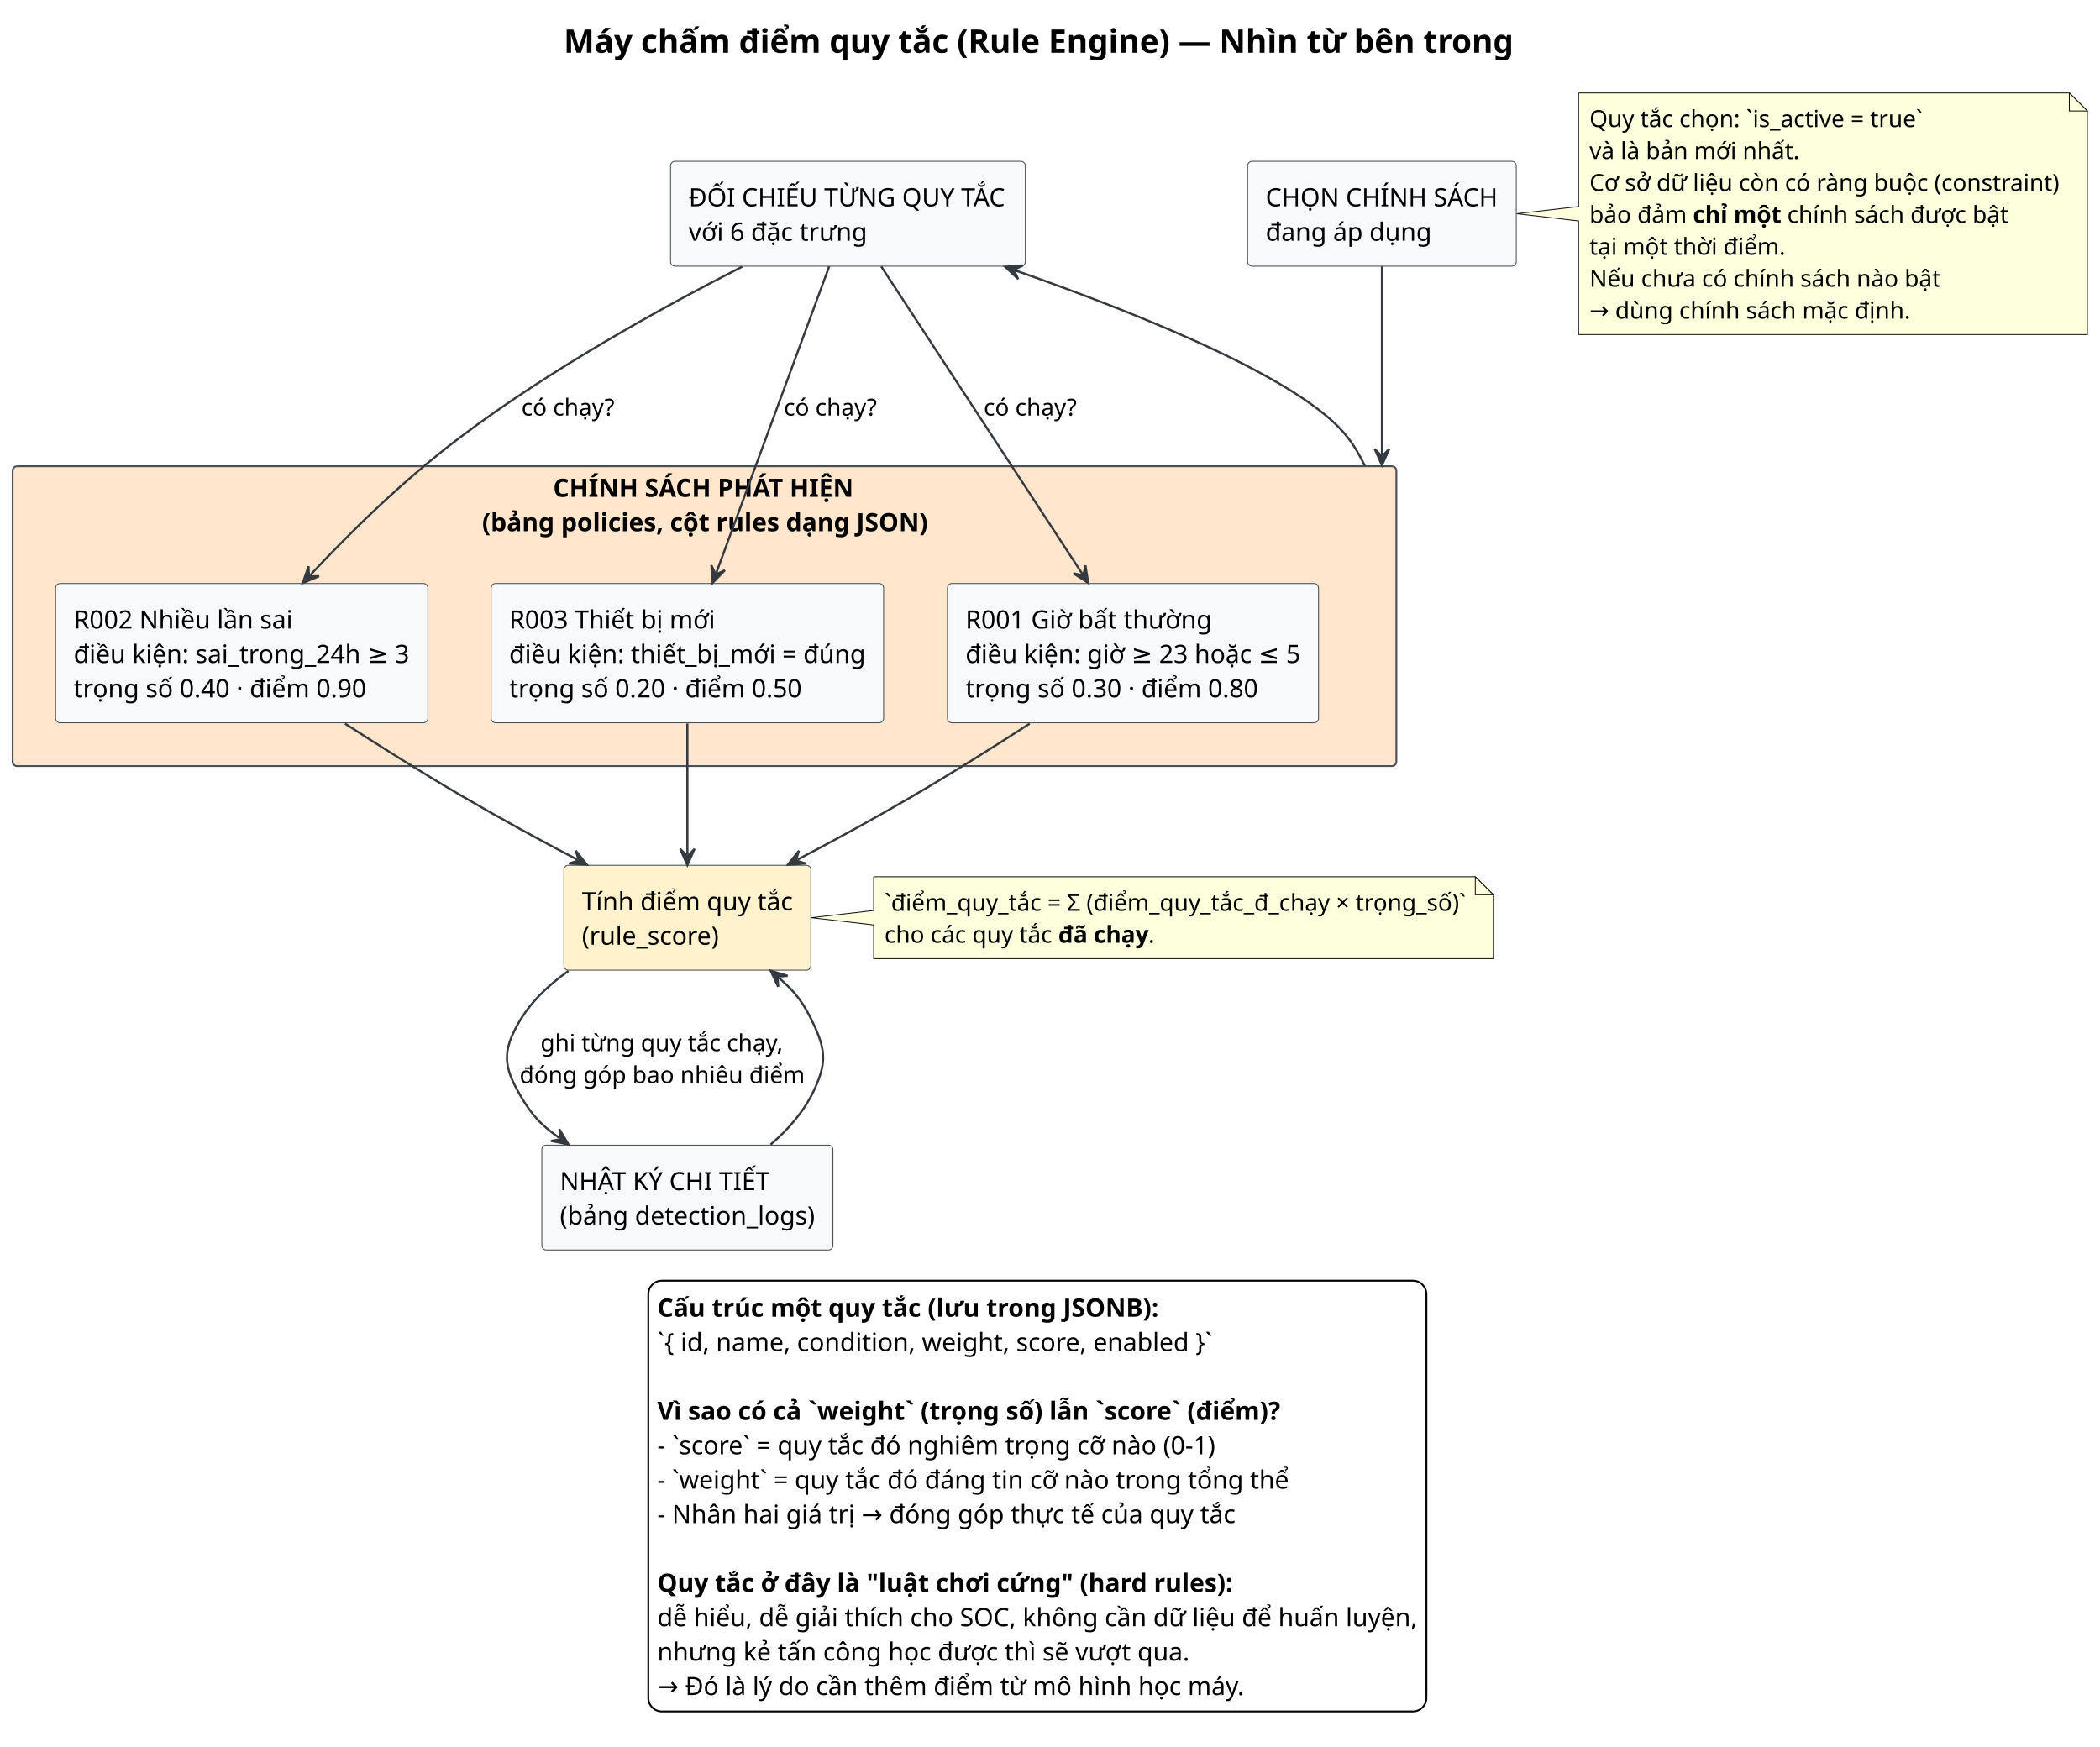
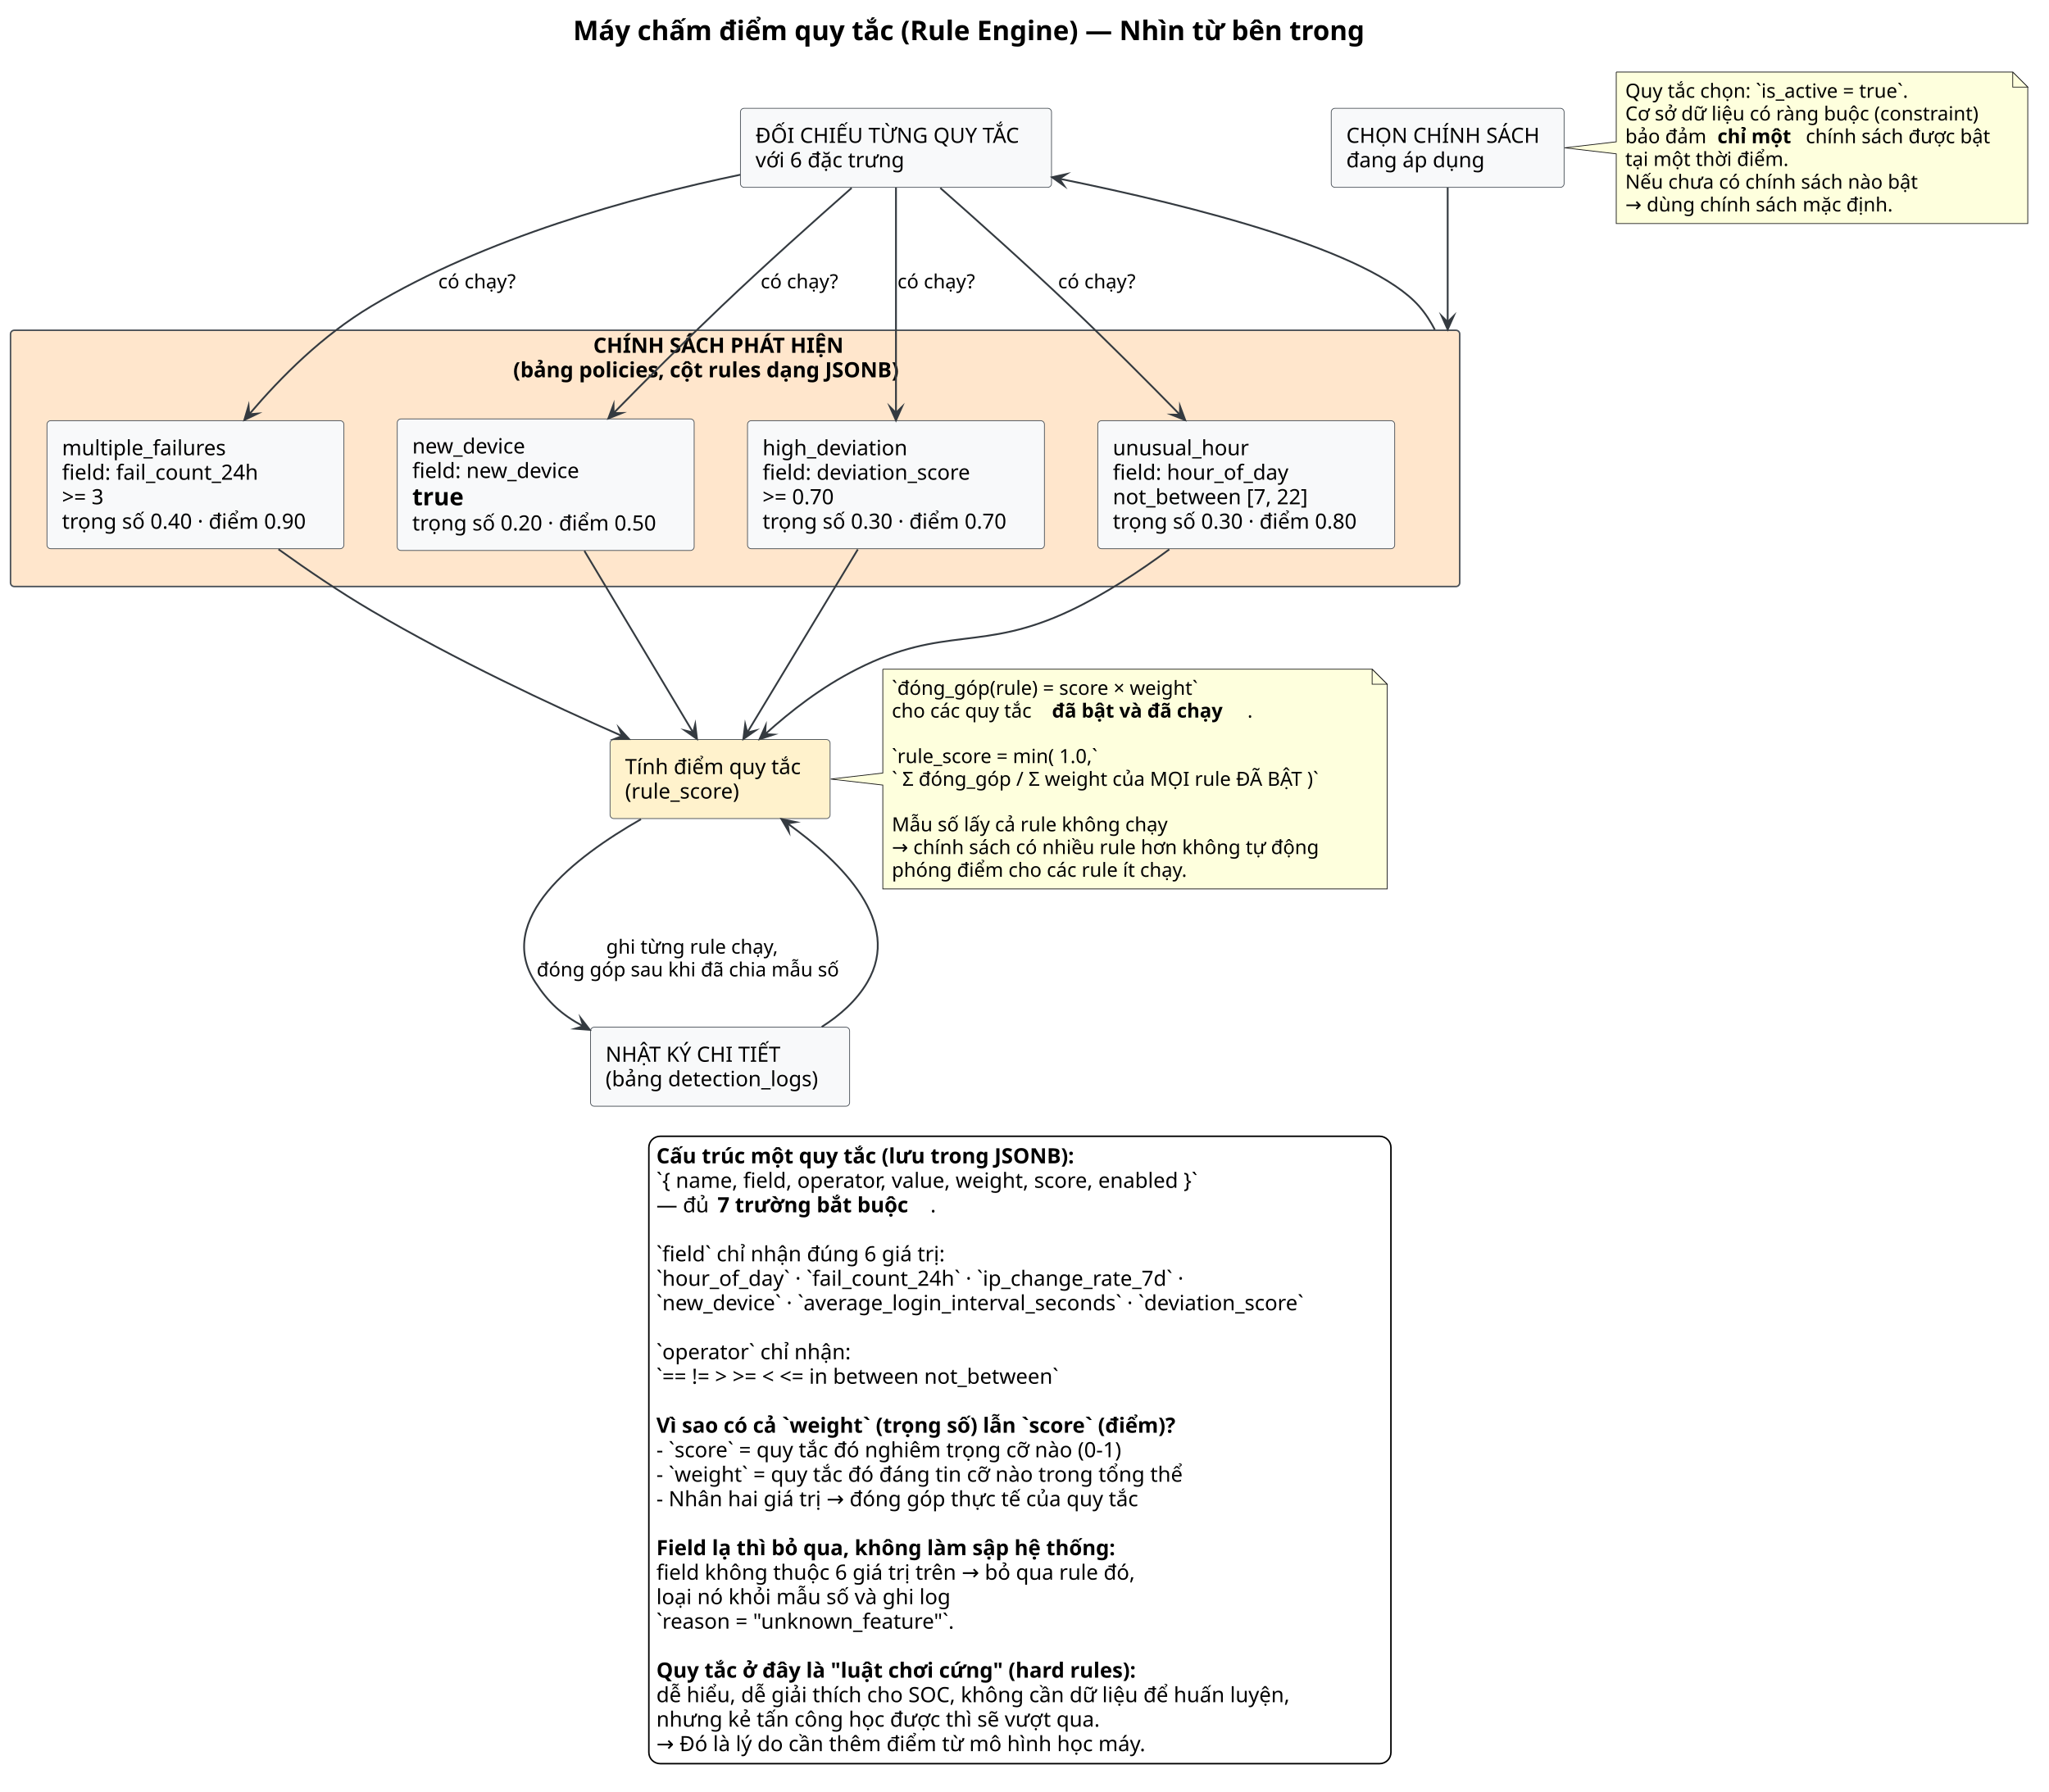
- <svg xmlns="http://www.w3.org/2000/svg" contentStyleType="text/css" height="968px" preserveAspectRatio="none" style="width:1164px;height:968px;background:#FFFFFF;" version="1.1" viewBox="0 0 1164 968" width="1164px" zoomAndPan="magnify">
+ <svg xmlns="http://www.w3.org/2000/svg" contentStyleType="text/css" data-diagram-type="DESCRIPTION" height="1192px" preserveAspectRatio="none" style="width:1363px;height:1192px;background:#FFFFFF;" version="1.1" viewBox="0 0 1363 1192" width="1363px" zoomAndPan="magnify">
  <defs />
  <g>
-     <text fill="#000000" font-family="Sans" font-size="18" font-weight="bold" lengthAdjust="spacing" textLength="525.021" x="312.49" y="29.242">Máy chấm điểm quy tắc (Rule Engine) — Nhìn từ bên trong</text>
-     <g id="cluster_POL">
-       <rect fill="#FFE6CC" height="166.21" rx="2.5" ry="2.5" style="stroke:#495057;stroke-width:1.0;" width="767" x="7" y="258.456" />
-       <text fill="#000000" font-family="Sans" font-size="14" font-weight="bold" lengthAdjust="spacing" textLength="167.803" x="306.598" y="275.422">CHÍNH SÁCH PHÁT HIỆN</text>
-       <text fill="#000000" font-family="Sans" font-size="14" font-weight="bold" lengthAdjust="spacing" textLength="246.567" x="267.216" y="294.49">(bảng policies, cột rules dạng JSON)</text>
+     <g class="title" data-source-line="12">
+       <text fill="#000000" font-family="Sans" font-size="18" font-weight="700" lengthAdjust="spacing" textLength="594.413" x="381.231" y="26.708">Máy chấm điểm quy tắc (Rule Engine) — Nhìn từ bên trong</text>
    </g>
-     <g id="elem_R1">
-       <rect fill="#F8F9FA" height="77.204" rx="2.5" ry="2.5" style="stroke:#495057;stroke-width:0.5;" width="205.692" x="525.15" y="323.456" />
-       <text fill="#000000" font-family="Sans" font-size="14" lengthAdjust="spacing" textLength="136.625" x="535.15" y="348.422">R001 Giờ bất thường</text>
-       <text fill="#000000" font-family="Sans" font-size="14" lengthAdjust="spacing" textLength="185.692" x="535.15" y="367.49">điều kiện: giờ ≥ 23 hoặc ≤ 5</text>
-       <text fill="#000000" font-family="Sans" font-size="14" lengthAdjust="spacing" textLength="162.483" x="535.15" y="386.558">trọng số 0.30 · điểm 0.80</text>
+     <g class="cluster" data-qualified-name="POL" data-source-line="16" id="ent0001">
+       <rect fill="#FFE6CC" height="170.51" rx="2.5" ry="2.5" style="stroke:#495057;stroke-width:1;" width="964" x="7" y="219.753" />
+       <text fill="#000000" font-family="Sans" font-size="14" font-weight="700" lengthAdjust="spacing" textLength="188.733" x="394.633" y="234.748">CHÍNH SÁCH PHÁT HIỆN</text>
+       <text fill="#000000" font-family="Sans" font-size="14" font-weight="700" lengthAdjust="spacing" textLength="295.251" x="341.375" y="251.045">(bảng policies, cột rules dạng JSONB)</text>
    </g>
-     <g id="elem_R2">
-       <rect fill="#F8F9FA" height="77.204" rx="2.5" ry="2.5" style="stroke:#495057;stroke-width:0.5;" width="206.324" x="30.84" y="323.456" />
-       <text fill="#000000" font-family="Sans" font-size="14" lengthAdjust="spacing" textLength="121.394" x="40.84" y="348.422">R002 Nhiều lần sai</text>
-       <text fill="#000000" font-family="Sans" font-size="14" lengthAdjust="spacing" textLength="186.324" x="40.84" y="367.49">điều kiện: sai_trong_24h ≥ 3</text>
-       <text fill="#000000" font-family="Sans" font-size="14" lengthAdjust="spacing" textLength="162.483" x="40.84" y="386.558">trọng số 0.40 · điểm 0.90</text>
+     <g class="entity" data-qualified-name="POL.R1" data-source-line="17" id="ent0002">
+       <rect fill="#F8F9FA" height="85.188" rx="2.5" ry="2.5" style="stroke:#495057;stroke-width:0.5;" width="197.502" x="730.25" y="279.913" />
+       <text fill="#000000" font-family="Sans" font-size="14" lengthAdjust="spacing" textLength="94.322" x="740.25" y="302.908">unusual_hour</text>
+       <text fill="#000000" font-family="Sans" font-size="14" lengthAdjust="spacing" textLength="124.688" x="740.25" y="319.205">field: hour_of_day</text>
+       <text fill="#000000" font-family="Sans" font-size="14" lengthAdjust="spacing" textLength="141.463" x="740.25" y="335.502">not_between [7, 22]</text>
+       <text fill="#000000" font-family="Sans" font-size="14" lengthAdjust="spacing" textLength="177.502" x="740.25" y="351.799">trọng số 0.30 · điểm 0.80</text>
    </g>
-     <g id="elem_R3">
-       <rect fill="#F8F9FA" height="77.204" rx="2.5" ry="2.5" style="stroke:#495057;stroke-width:0.5;" width="217.553" x="272.22" y="323.456" />
-       <text fill="#000000" font-family="Sans" font-size="14" lengthAdjust="spacing" textLength="114.198" x="282.22" y="348.422">R003 Thiết bị mới</text>
-       <text fill="#000000" font-family="Sans" font-size="14" lengthAdjust="spacing" textLength="197.553" x="282.22" y="367.49">điều kiện: thiết_bị_mới = đúng</text>
-       <text fill="#000000" font-family="Sans" font-size="14" lengthAdjust="spacing" textLength="162.483" x="282.22" y="386.558">trọng số 0.20 · điểm 0.50</text>
+     <g class="entity" data-qualified-name="POL.R2" data-source-line="18" id="ent0003">
+       <rect fill="#F8F9FA" height="85.188" rx="2.5" ry="2.5" style="stroke:#495057;stroke-width:0.5;" width="197.502" x="31.25" y="279.913" />
+       <text fill="#000000" font-family="Sans" font-size="14" lengthAdjust="spacing" textLength="115.992" x="41.25" y="302.908">multiple_failures</text>
+       <text fill="#000000" font-family="Sans" font-size="14" lengthAdjust="spacing" textLength="140.848" x="41.25" y="319.205">field: fail_count_24h</text>
+       <text fill="#000000" font-family="Sans" font-size="14" lengthAdjust="spacing" textLength="36.818" x="41.25" y="335.502">&gt;= 3</text>
+       <text fill="#000000" font-family="Sans" font-size="14" lengthAdjust="spacing" textLength="177.502" x="41.25" y="351.799">trọng số 0.40 · điểm 0.90</text>
    </g>
-     <g id="elem_PICK">
-       <rect fill="#F8F9FA" height="58.136" rx="2.5" ry="2.5" style="stroke:#495057;stroke-width:0.5;" width="148.911" x="691.54" y="89.426" />
-       <text fill="#000000" font-family="Sans" font-size="14" lengthAdjust="spacing" textLength="128.911" x="701.54" y="114.392">CHỌN CHÍNH SÁCH</text>
-       <text fill="#000000" font-family="Sans" font-size="14" lengthAdjust="spacing" textLength="92.022" x="701.54" y="133.46">đang áp dụng</text>
+     <g class="entity" data-qualified-name="POL.R3" data-source-line="19" id="ent0004">
+       <rect fill="#F8F9FA" height="87.516" rx="2.5" ry="2.5" style="stroke:#495057;stroke-width:0.5;" width="197.502" x="264.25" y="278.753" />
+       <text fill="#000000" font-family="Sans" font-size="14" lengthAdjust="spacing" textLength="81.922" x="274.25" y="301.748">new_device</text>
+       <text fill="#000000" font-family="Sans" font-size="14" lengthAdjust="spacing" textLength="121.297" x="274.25" y="318.045">field: new_device</text>
+       <text fill="#000000" font-family="Sans" font-size="16" font-weight="700" lengthAdjust="spacing" textLength="37.781" x="274.25" y="336.198">true</text>
+       <text fill="#000000" font-family="Sans" font-size="14" lengthAdjust="spacing" textLength="177.502" x="274.25" y="352.967">trọng số 0.20 · điểm 0.50</text>
    </g>
-     <g id="elem_GMN7">
-       <path d="M875,51.516 L875,114.486 L840.71,118.486 L875,122.486 L875,185.458 A0,0 0 0 0 875,185.458 L1157.001,185.458 A0,0 0 0 0 1157.001,185.458 L1157.001,61.516 L1147.001,51.516 L875,51.516 A0,0 0 0 0 875,51.516 " fill="#FEFFDD" style="stroke:#181818;stroke-width:0.5;" />
-       <path d="M1147.001,51.516 L1147.001,61.516 L1157.001,61.516 L1147.001,51.516 " fill="#FEFFDD" style="stroke:#181818;stroke-width:0.5;" />
-       <text fill="#000000" font-family="Sans" font-size="13" lengthAdjust="spacing" textLength="184.639" x="881" y="70.413">Quy tắc chọn: `is_active = true`</text>
-       <text fill="#000000" font-family="Sans" font-size="13" lengthAdjust="spacing" textLength="116.441" x="881" y="88.119">và là bản mới nhất.</text>
-       <text fill="#000000" font-family="Sans" font-size="13" lengthAdjust="spacing" textLength="261.001" x="881" y="105.825">Cơ sở dữ liệu còn có ràng buộc (constraint)</text>
-       <text fill="#000000" font-family="Sans" font-size="13" lengthAdjust="spacing" textLength="54.002" x="881" y="123.531">bảo đảm</text>
-       <text fill="#000000" font-family="Sans" font-size="13" font-weight="bold" lengthAdjust="spacing" textLength="48.867" x="938.382" y="123.531">chỉ một</text>
-       <text fill="#000000" font-family="Sans" font-size="13" lengthAdjust="spacing" textLength="122.642" x="990.629" y="123.531">chính sách được bật</text>
-       <text fill="#000000" font-family="Sans" font-size="13" lengthAdjust="spacing" textLength="108.628" x="881" y="141.237">tại một thời điểm.</text>
-       <text fill="#000000" font-family="Sans" font-size="13" lengthAdjust="spacing" textLength="194.623" x="881" y="158.943">Nếu chưa có chính sách nào bật</text>
-       <text fill="#000000" font-family="Sans" font-size="13" lengthAdjust="spacing" textLength="177.956" x="881" y="176.649">→ dùng chính sách mặc định.</text>
+     <g class="entity" data-qualified-name="POL.R4" data-source-line="20" id="ent0005">
+       <rect fill="#F8F9FA" height="85.188" rx="2.5" ry="2.5" style="stroke:#495057;stroke-width:0.5;" width="197.502" x="497.25" y="279.913" />
+       <text fill="#000000" font-family="Sans" font-size="14" lengthAdjust="spacing" textLength="102.594" x="507.25" y="302.908">high_deviation</text>
+       <text fill="#000000" font-family="Sans" font-size="14" lengthAdjust="spacing" textLength="149.372" x="507.25" y="319.205">field: deviation_score</text>
+       <text fill="#000000" font-family="Sans" font-size="14" lengthAdjust="spacing" textLength="59.083" x="507.25" y="335.502">&gt;= 0.70</text>
+       <text fill="#000000" font-family="Sans" font-size="14" lengthAdjust="spacing" textLength="177.502" x="507.25" y="351.799">trọng số 0.30 · điểm 0.70</text>
    </g>
-     <g id="elem_EVAL">
-       <rect fill="#F8F9FA" height="58.136" rx="2.5" ry="2.5" style="stroke:#495057;stroke-width:0.5;" width="196.651" x="371.67" y="89.426" />
-       <text fill="#000000" font-family="Sans" font-size="14" lengthAdjust="spacing" textLength="176.651" x="381.67" y="114.392">ĐỐI CHIẾU TỪNG QUY TẮC</text>
-       <text fill="#000000" font-family="Sans" font-size="14" lengthAdjust="spacing" textLength="99.022" x="381.67" y="133.46">với 6 đặc trưng</text>
+     <g class="entity" data-qualified-name="PICK" data-source-line="23" id="ent0006">
+       <rect fill="#F8F9FA" height="52.594" rx="2.5" ry="2.5" style="stroke:#495057;stroke-width:0.5;" width="154.894" x="885.55" y="72.053" />
+       <text fill="#000000" font-family="Sans" font-size="14" lengthAdjust="spacing" textLength="134.894" x="895.55" y="95.048">CHỌN CHÍNH SÁCH</text>
+       <text fill="#000000" font-family="Sans" font-size="14" lengthAdjust="spacing" textLength="97.111" x="895.55" y="111.345">đang áp dụng</text>
    </g>
-     <g id="elem_CALC">
-       <rect fill="#FFF2CC" height="58.136" rx="2.5" ry="2.5" style="stroke:#495057;stroke-width:0.5;" width="136.886" x="312.56" y="479.666" />
-       <text fill="#000000" font-family="Sans" font-size="14" lengthAdjust="spacing" textLength="116.885" x="322.56" y="504.632">Tính điểm quy tắc</text>
-       <text fill="#000000" font-family="Sans" font-size="14" lengthAdjust="spacing" textLength="76.132" x="322.56" y="523.7">(rule_score)</text>
+     <g class="entity" data-qualified-name="GMN7" data-source-line="25" id="ent0008">
+       <path d="M1075.13,47.953 L1075.13,94.353 L1040.81,98.353 L1075.13,102.353 L1075.13,148.75 A0,0 0 0 0 1075.13,148.75 L1348.875,148.75 A0,0 0 0 0 1348.875,148.75 L1348.875,57.953 L1338.875,47.953 L1075.13,47.953 A0,0 0 0 0 1075.13,47.953" fill="#FEFFDD" style="stroke:#181818;stroke-width:0.5;" />
+       <path d="M1338.875,47.953 L1338.875,57.953 L1348.875,57.953 L1338.875,47.953" fill="#FEFFDD" style="stroke:#181818;stroke-width:0.5;" />
+       <text fill="#000000" font-family="Sans" font-size="13" lengthAdjust="spacing" textLength="214.1" x="1081.13" y="65.02">Quy tắc chọn: `is_active = true`.</text>
+       <text fill="#000000" font-family="Sans" font-size="13" lengthAdjust="spacing" textLength="252.745" x="1081.13" y="80.153">Cơ sở dữ liệu có ràng buộc (constraint)</text>
+       <text fill="#000000" font-family="Sans" font-size="13" lengthAdjust="spacing" textLength="57.186" x="1081.13" y="95.286">bảo đảm</text>
+       <text fill="#000000" font-family="Sans" font-size="13" font-weight="700" lengthAdjust="spacing" textLength="54.634" x="1142.448" y="95.286">chỉ một</text>
+       <text fill="#000000" font-family="Sans" font-size="13" lengthAdjust="spacing" textLength="130.908" x="1201.215" y="95.286">chính sách được bật</text>
+       <text fill="#000000" font-family="Sans" font-size="13" lengthAdjust="spacing" textLength="116.346" x="1081.13" y="110.418">tại một thời điểm.</text>
+       <text fill="#000000" font-family="Sans" font-size="13" lengthAdjust="spacing" textLength="208.527" x="1081.13" y="125.551">Nếu chưa có chính sách nào bật</text>
+       <text fill="#000000" font-family="Sans" font-size="13" lengthAdjust="spacing" textLength="190.392" x="1081.13" y="140.684">→ dùng chính sách mặc định.</text>
    </g>
-     <g id="elem_GMN12">
-       <path d="M484.26,486.026 L484.26,504.736 L449.75,508.736 L484.26,512.736 L484.26,531.438 A0,0 0 0 0 484.26,531.438 L827.738,531.438 A0,0 0 0 0 827.738,531.438 L827.738,496.026 L817.738,486.026 L484.26,486.026 A0,0 0 0 0 484.26,486.026 " fill="#FEFFDD" style="stroke:#181818;stroke-width:0.5;" />
-       <path d="M817.738,486.026 L817.738,496.026 L827.738,496.026 L817.738,486.026 " fill="#FEFFDD" style="stroke:#181818;stroke-width:0.5;" />
-       <text fill="#000000" font-family="Sans" font-size="13" lengthAdjust="spacing" textLength="322.478" x="490.26" y="504.923">`điểm_quy_tắc = Σ (điểm_quy_tắc_đ_chạy × trọng_số)`</text>
-       <text fill="#000000" font-family="Sans" font-size="13" lengthAdjust="spacing" textLength="92.937" x="490.26" y="522.629">cho các quy tắc</text>
-       <text fill="#000000" font-family="Sans" font-size="13" font-weight="bold" lengthAdjust="spacing" textLength="49.92" x="586.577" y="522.629">đã chạy</text>
-       <text fill="#000000" font-family="Sans" font-size="13" lengthAdjust="spacing" textLength="3.484" x="636.497" y="522.629">.</text>
+     <g class="entity" data-qualified-name="EVAL" data-source-line="33" id="ent0010">
+       <rect fill="#F8F9FA" height="52.594" rx="2.5" ry="2.5" style="stroke:#495057;stroke-width:0.5;" width="206.929" x="492.54" y="72.053" />
+       <text fill="#000000" font-family="Sans" font-size="14" lengthAdjust="spacing" textLength="186.929" x="502.54" y="95.048">ĐỐI CHIẾU TỪNG QUY TẮC</text>
+       <text fill="#000000" font-family="Sans" font-size="14" lengthAdjust="spacing" textLength="106.039" x="502.54" y="111.345">với 6 đặc trưng</text>
    </g>
-     <g id="elem_LOG">
-       <rect fill="#F8F9FA" height="58.136" rx="2.5" ry="2.5" style="stroke:#495057;stroke-width:0.5;" width="161.344" x="300.33" y="634.796" />
-       <text fill="#000000" font-family="Sans" font-size="14" lengthAdjust="spacing" textLength="117.32" x="310.33" y="659.762">NHẬT KÝ CHI TIẾT</text>
-       <text fill="#000000" font-family="Sans" font-size="14" lengthAdjust="spacing" textLength="141.344" x="310.33" y="678.83">(bảng detection_logs)</text>
+     <g class="entity" data-qualified-name="CALC" data-source-line="35" id="ent0011">
+       <rect fill="#FFF2CC" height="52.594" rx="2.5" ry="2.5" style="stroke:#495057;stroke-width:0.5;" width="146.376" x="405.81" y="492.063" />
+       <text fill="#000000" font-family="Sans" font-size="14" lengthAdjust="spacing" textLength="126.376" x="415.81" y="515.058">Tính điểm quy tắc</text>
+       <text fill="#000000" font-family="Sans" font-size="14" lengthAdjust="spacing" textLength="82.981" x="415.81" y="531.355">(rule_score)</text>
    </g>
-     <g id="link_PICK_POL">
-       <path d="M766,147.676 C766,163.358 766,184.245 766,206.825 C766,218.115 766,229.828 766,241.526 C766,244.451 766,247.374 766,250.29 C766,251.747 766,253.203 766,254.656 C766,255.383 766,256.109 766,256.834 C766,257.196 766,251.558 766,251.921 " fill="none" id="PICK-to-POL" style="stroke:#343A40;stroke-width:1.2;" />
-       <polygon fill="#343A40" points="766,257.921,770,248.921,766,252.921,762,248.921,766,257.921" style="stroke:#343A40;stroke-width:1.2;" />
+     <g class="entity" data-qualified-name="GMN12" data-source-line="37" id="ent0013">
+       <path d="M587.25,445.263 L587.25,514.363 L552.58,518.363 L587.25,522.363 L587.25,591.458 A0,0 0 0 0 587.25,591.458 L922.751,591.458 A0,0 0 0 0 922.751,591.458 L922.751,455.263 L912.751,445.263 L587.25,445.263 A0,0 0 0 0 587.25,445.263" fill="#FEFFDD" style="stroke:#181818;stroke-width:0.5;" />
+       <path d="M912.751,445.263 L912.751,455.263 L922.751,455.263 L912.751,445.263" fill="#FEFFDD" style="stroke:#181818;stroke-width:0.5;" />
+       <text fill="#000000" font-family="Sans" font-size="13" lengthAdjust="spacing" textLength="229.353" x="593.25" y="462.33">`đóng_góp(rule) = score × weight`</text>
+       <text fill="#000000" font-family="Sans" font-size="13" lengthAdjust="spacing" textLength="102.394" x="593.25" y="477.463">cho các quy tắc</text>
+       <text fill="#000000" font-family="Sans" font-size="13" font-weight="700" lengthAdjust="spacing" textLength="130.006" x="699.776" y="477.463">đã bật và đã chạy</text>
+       <text fill="#000000" font-family="Sans" font-size="13" lengthAdjust="spacing" textLength="4.132" x="829.783" y="477.463">.</text>
+       <text fill="#000000" font-family="Sans" font-size="13" lengthAdjust="spacing" textLength="4.132" x="593.25" y="492.596"> </text>
+       <text fill="#000000" font-family="Sans" font-size="13" lengthAdjust="spacing" textLength="157.593" x="593.25" y="507.728">`rule_score = min( 1.0,`</text>
+       <text fill="#000000" font-family="Sans" font-size="13" lengthAdjust="spacing" textLength="314.501" x="593.25" y="522.861">`  Σ đóng_góp / Σ weight của MỌI rule ĐÃ BẬT )`</text>
+       <text fill="#000000" font-family="Sans" font-size="13" lengthAdjust="spacing" textLength="4.132" x="593.25" y="537.994"> </text>
+       <text fill="#000000" font-family="Sans" font-size="13" lengthAdjust="spacing" textLength="197.78" x="593.25" y="553.127">Mẫu số lấy cả rule không chạy</text>
+       <text fill="#000000" font-family="Sans" font-size="13" lengthAdjust="spacing" textLength="300.987" x="593.25" y="568.26">→ chính sách có nhiều rule hơn không tự động</text>
+       <text fill="#000000" font-family="Sans" font-size="13" lengthAdjust="spacing" textLength="212.939" x="593.25" y="583.393">phóng điểm cho các rule ít chạy.</text>
    </g>
-     <g id="link_POL_EVAL">
-       <path d="M756.518,258.286 C756.343,257.911 756.166,257.538 755.987,257.166 C755.628,256.423 755.26,255.684 754.883,254.952 C754.127,253.486 753.333,252.043 752.5,250.625 C750.832,247.791 749.003,245.059 747,242.456 C722.53,210.666 634.581,175.103 562.881,149.933 " fill="none" id="POL-to-EVAL" style="stroke:#343A40;stroke-width:1.2;" />
-       <polygon fill="#343A40" points="557.22,147.946,564.387,154.701,561.938,149.602,567.037,147.153,557.22,147.946" style="stroke:#343A40;stroke-width:1.2;" />
+     <g class="entity" data-qualified-name="LOG" data-source-line="48" id="ent0015">
+       <rect fill="#F8F9FA" height="52.594" rx="2.5" ry="2.5" style="stroke:#495057;stroke-width:0.5;" width="172.352" x="392.82" y="683.463" />
+       <text fill="#000000" font-family="Sans" font-size="14" lengthAdjust="spacing" textLength="124.722" x="402.82" y="706.458">NHẬT KÝ CHI TIẾT</text>
+       <text fill="#000000" font-family="Sans" font-size="14" lengthAdjust="spacing" textLength="152.352" x="402.82" y="722.755">(bảng detection_logs)</text>
    </g>
-     <g id="link_EVAL_R1">
-       <path d="M488.43,147.676 C516.84,191.106 568.086,269.454 599.926,318.135 " fill="none" id="EVAL-to-R1" style="stroke:#343A40;stroke-width:1.2;" />
-       <polygon fill="#343A40" points="603.21,323.156,601.631,313.434,600.473,318.971,594.936,317.813,603.21,323.156" style="stroke:#343A40;stroke-width:1.2;" />
-       <text fill="#000000" font-family="Sans" font-size="13" lengthAdjust="spacing" textLength="51.324" x="545.26" y="230.353">có chạy?</text>
+     <g class="link" data-entity-1="ent0006" data-entity-2="ent0001" data-link-type="dependency" data-source-line="50" id="lnk16">
+       <path d="M963,124.833 C963,139.193 963,158.396 963,179.189 C963,189.585 963,200.379 963,211.164 C963,213.86 963,211.556 963,214.244" fill="none" id="PICK-to-POL" style="stroke:#343A40;stroke-width:1.2;" />
+       <polygon fill="#343A40" points="963,219.244,967,210.244,963,214.244,959,210.244,963,219.244" style="stroke:#343A40;stroke-width:1.2;stroke-linejoin:miter;stroke-miterlimit:10;" />
    </g>
-     <g id="link_EVAL_R2">
-       <path d="M411.38,147.826 C366.67,170.636 304.56,204.986 255,242.456 C223.09,266.586 195.046,294.18 171.906,318.841 " fill="none" id="EVAL-to-R2" style="stroke:#343A40;stroke-width:1.2;" />
-       <polygon fill="#343A40" points="167.8,323.216,176.875,319.39,171.221,319.57,171.042,313.916,167.8,323.216" style="stroke:#343A40;stroke-width:1.2;" />
-       <text fill="#000000" font-family="Sans" font-size="13" lengthAdjust="spacing" textLength="51.324" x="289.02" y="230.353">có chạy?</text>
+     <g class="link" data-entity-1="ent0001" data-entity-2="ent0010" data-link-type="dependency" data-source-line="51" id="lnk17">
+       <path d="M954.441,219.433 C954.35,219.251 954.258,219.07 954.165,218.889 C953.98,218.526 953.792,218.166 953.601,217.807 C953.22,217.088 952.829,216.376 952.427,215.67 C951.624,214.258 950.778,212.872 949.888,211.516 C948.107,208.802 946.15,206.206 944,203.753 C911.67,166.863 795.12,137.268 704.74,118.927" fill="none" id="POL-to-EVAL" style="stroke:#343A40;stroke-width:1.2;" />
+       <polygon fill="#343A40" points="699.84,117.933,707.865,123.643,704.74,118.927,709.456,115.803,699.84,117.933" style="stroke:#343A40;stroke-width:1.2;stroke-linejoin:miter;stroke-miterlimit:10;" />
    </g>
-     <g id="link_EVAL_R3">
-       <path d="M459.62,147.676 C443.61,191.106 414.975,268.846 397.035,317.526 " fill="none" id="EVAL-to-R3" style="stroke:#343A40;stroke-width:1.2;" />
-       <polygon fill="#343A40" points="394.96,323.156,401.825,316.094,396.689,318.464,394.319,313.328,394.96,323.156" style="stroke:#343A40;stroke-width:1.2;" />
-       <text fill="#000000" font-family="Sans" font-size="13" lengthAdjust="spacing" textLength="51.324" x="434.47" y="230.353">có chạy?</text>
+     <g class="link" data-entity-1="ent0010" data-entity-2="ent0002" data-link-type="dependency" data-source-line="52" id="lnk18">
+       <path d="M625.49,125.073 C649.18,145.943 683.15,176.293 712,203.753 C737.89,228.383 762.642,253.21 784.902,275.95" fill="none" id="EVAL-to-R1" style="stroke:#343A40;stroke-width:1.2;" />
+       <polygon fill="#343A40" points="788.4,279.523,784.963,270.293,784.902,275.95,779.246,275.89,788.4,279.523" style="stroke:#343A40;stroke-width:1.2;stroke-linejoin:miter;stroke-miterlimit:10;" />
+       <text fill="#000000" font-family="Sans" font-size="13" lengthAdjust="spacing" textLength="57.18" x="703.81" y="191.82">có chạy?</text>
    </g>
-     <g id="link_R1_CALC">
-       <path d="M570.74,401.136 C550.78,414.036 528.11,428.306 507,440.666 C484.33,453.936 464.144,464.929 442.044,476.519 " fill="none" id="R1-to-CALC" style="stroke:#343A40;stroke-width:1.2;" />
-       <polygon fill="#343A40" points="436.73,479.306,446.558,478.668,441.158,476.984,442.843,471.584,436.73,479.306" style="stroke:#343A40;stroke-width:1.2;" />
+     <g class="link" data-entity-1="ent0010" data-entity-2="ent0003" data-link-type="dependency" data-source-line="53" id="lnk19">
+       <path d="M492.37,116.283 C419.87,131.393 322.82,158.333 247,203.753 C214.24,223.373 187.295,250.419 165.785,275.63" fill="none" id="EVAL-to-R2" style="stroke:#343A40;stroke-width:1.2;" />
+       <polygon fill="#343A40" points="162.54,279.433,171.425,275.183,165.785,275.63,165.339,269.99,162.54,279.433" style="stroke:#343A40;stroke-width:1.2;stroke-linejoin:miter;stroke-miterlimit:10;" />
+       <text fill="#000000" font-family="Sans" font-size="13" lengthAdjust="spacing" textLength="57.18" x="291.52" y="191.82">có chạy?</text>
    </g>
-     <g id="link_R2_CALC">
-       <path d="M191.26,401.136 C211.22,414.036 233.89,428.306 255,440.666 C277.67,453.936 297.856,464.929 319.956,476.519 " fill="none" id="R2-to-CALC" style="stroke:#343A40;stroke-width:1.2;" />
-       <polygon fill="#343A40" points="325.27,479.306,319.157,471.584,320.842,476.984,315.442,478.668,325.27,479.306" style="stroke:#343A40;stroke-width:1.2;" />
+     <g class="link" data-entity-1="ent0010" data-entity-2="ent0004" data-link-type="dependency" data-source-line="54" id="lnk20">
+       <path d="M566.51,125.073 C542.82,145.943 508.85,176.293 480,203.753 C454.53,227.993 430.27,252.302 408.18,274.842" fill="none" id="EVAL-to-R3" style="stroke:#343A40;stroke-width:1.2;" />
+       <polygon fill="#343A40" points="404.68,278.413,413.836,274.785,408.18,274.842,408.123,269.186,404.68,278.413" style="stroke:#343A40;stroke-width:1.2;stroke-linejoin:miter;stroke-miterlimit:10;" />
+       <text fill="#000000" font-family="Sans" font-size="13" lengthAdjust="spacing" textLength="57.18" x="505.97" y="191.82">có chạy?</text>
    </g>
-     <g id="link_R3_CALC">
-       <path d="M381,401.076 C381,425.686 381,451.196 381,473.576 " fill="none" id="R3-to-CALC" style="stroke:#343A40;stroke-width:1.2;" />
-       <polygon fill="#343A40" points="381,479.576,385,470.576,381,474.576,377,470.576,381,479.576" style="stroke:#343A40;stroke-width:1.2;" />
+     <g class="link" data-entity-1="ent0010" data-entity-2="ent0005" data-link-type="dependency" data-source-line="55" id="lnk21">
+       <path d="M596,124.833 C596,162.673 596,229.133 596,274.703" fill="none" id="EVAL-to-R4" style="stroke:#343A40;stroke-width:1.2;" />
+       <polygon fill="#343A40" points="596,279.703,600,270.703,596,274.703,592,270.703,596,279.703" style="stroke:#343A40;stroke-width:1.2;stroke-linejoin:miter;stroke-miterlimit:10;" />
+       <text fill="#000000" font-family="Sans" font-size="13" lengthAdjust="spacing" textLength="57.18" x="597" y="191.82">có chạy?</text>
    </g>
-     <g id="link_CALC_LOG">
-       <path d="M315.07,538.246 C303.82,546.146 293.63,555.906 287,567.796 C278.99,582.166 278.99,590.436 287,604.796 C293.63,616.696 298.91,623.008 310.16,630.908 " fill="none" id="CALC-to-LOG" style="stroke:#343A40;stroke-width:1.2;" />
-       <polygon fill="#343A40" points="315.07,634.356,310.003,625.91,310.978,631.482,305.406,632.457,315.07,634.356" style="stroke:#343A40;stroke-width:1.2;" />
-       <text fill="#000000" font-family="Sans" font-size="13" lengthAdjust="spacing" textLength="134.953" x="299.57" y="582.693">ghi từng quy tắc chạy,</text>
-       <text fill="#000000" font-family="Sans" font-size="13" lengthAdjust="spacing" textLength="158.093" x="288" y="600.399">đóng góp bao nhiêu điểm</text>
+     <g class="link" data-entity-1="ent0002" data-entity-2="ent0011" data-link-type="dependency" data-source-line="56" id="lnk22">
+       <path d="M777.83,365.543 C758.17,380.073 734.94,395.413 712,406.263 C652.84,434.253 628.38,415.683 570,445.263 C546.09,457.383 526.18,473.032 508.99,488.472" fill="none" id="R1-to-CALC" style="stroke:#343A40;stroke-width:1.2;" />
+       <polygon fill="#343A40" points="505.27,491.813,514.639,488.775,508.99,488.472,509.293,482.823,505.27,491.813" style="stroke:#343A40;stroke-width:1.2;stroke-linejoin:miter;stroke-miterlimit:10;" />
    </g>
-     <g id="link_LOG_CALC">
-       <path d="M427.15,634.476 C436.78,626.196 445.63,616.236 451,604.796 C457.99,589.916 457.99,582.686 451,567.796 C445.63,556.366 441.327,550.32 431.697,542.03 " fill="none" id="LOG-to-CALC" style="stroke:#343A40;stroke-width:1.2;" />
-       <polygon fill="#343A40" points="427.15,538.116,431.361,547.019,430.939,541.378,436.58,540.956,427.15,538.116" style="stroke:#343A40;stroke-width:1.2;" />
+     <g class="link" data-entity-1="ent0003" data-entity-2="ent0011" data-link-type="dependency" data-source-line="57" id="lnk23">
+       <path d="M185.25,365.473 C204.35,379.203 226.19,394.043 247,406.263 C303.22,439.283 366.193,468.771 413.873,489.731" fill="none" id="R2-to-CALC" style="stroke:#343A40;stroke-width:1.2;" />
+       <polygon fill="#343A40" points="418.45,491.743,411.821,484.459,413.873,489.731,408.601,491.783,418.45,491.743" style="stroke:#343A40;stroke-width:1.2;stroke-linejoin:miter;stroke-miterlimit:10;" />
    </g>
-     <rect fill="none" height="238.815" id="_legend" rx="7.5" ry="7.5" style="stroke:#000000;stroke-width:1.0;" width="431.286" x="359.358" y="709.932" />
-     <text fill="#000000" font-family="Sans" font-size="14" font-weight="bold" lengthAdjust="spacing" textLength="277.157" x="364.358" y="729.898">Cấu trúc một quy tắc (lưu trong JSONB):</text>
-     <text fill="#000000" font-family="Sans" font-size="14" lengthAdjust="spacing" textLength="307.845" x="364.358" y="748.966">`{ id, name, condition, weight, score, enabled }`</text>
-     <text fill="#000000" font-family="Sans" font-size="14" lengthAdjust="spacing" textLength="3.64" x="364.358" y="768.033"> </text>
-     <text fill="#000000" font-family="Sans" font-size="14" font-weight="bold" lengthAdjust="spacing" textLength="345.757" x="364.358" y="787.101">Vì sao có cả `weight` (trọng số) lẫn `score` (điểm)?</text>
-     <text fill="#000000" font-family="Sans" font-size="14" lengthAdjust="spacing" textLength="309.819" x="364.358" y="806.169">- `score` = quy tắc đó nghiêm trọng cỡ nào (0-1)</text>
-     <text fill="#000000" font-family="Sans" font-size="14" lengthAdjust="spacing" textLength="350.377" x="364.358" y="825.237">- `weight` = quy tắc đó đáng tin cỡ nào trong tổng thể</text>
-     <text fill="#000000" font-family="Sans" font-size="14" lengthAdjust="spacing" textLength="320.485" x="364.358" y="844.305">- Nhân hai giá trị → đóng góp thực tế của quy tắc</text>
-     <text fill="#000000" font-family="Sans" font-size="14" lengthAdjust="spacing" textLength="3.64" x="364.358" y="863.373"> </text>
-     <text fill="#000000" font-family="Sans" font-size="14" font-weight="bold" lengthAdjust="spacing" textLength="318.009" x="364.358" y="882.441">Quy tắc ở đây là "luật chơi cứng" (hard rules):</text>
-     <text fill="#000000" font-family="Sans" font-size="14" lengthAdjust="spacing" textLength="421.286" x="364.358" y="901.509">dễ hiểu, dễ giải thích cho SOC, không cần dữ liệu để huấn luyện,</text>
-     <text fill="#000000" font-family="Sans" font-size="14" lengthAdjust="spacing" textLength="294.419" x="364.358" y="920.577">nhưng kẻ tấn công học được thì sẽ vượt qua.</text>
-     <text fill="#000000" font-family="Sans" font-size="14" lengthAdjust="spacing" textLength="325.847" x="364.358" y="939.645">→ Đó là lý do cần thêm điểm từ mô hình học máy.</text>
+     <g class="link" data-entity-1="ent0004" data-entity-2="ent0011" data-link-type="dependency" data-source-line="58" id="lnk24">
+       <path d="M388.74,366.533 C411.71,404.903 441.993,455.512 461.073,487.402" fill="none" id="R3-to-CALC" style="stroke:#343A40;stroke-width:1.2;" />
+       <polygon fill="#343A40" points="463.64,491.693,462.452,481.916,461.073,487.402,455.587,486.024,463.64,491.693" style="stroke:#343A40;stroke-width:1.2;stroke-linejoin:miter;stroke-miterlimit:10;" />
+     </g>
+     <g class="link" data-entity-1="ent0005" data-entity-2="ent0011" data-link-type="dependency" data-source-line="59" id="lnk25">
+       <path d="M570.61,365.573 C547.43,403.983 516.474,455.272 497.064,487.432" fill="none" id="R4-to-CALC" style="stroke:#343A40;stroke-width:1.2;" />
+       <polygon fill="#343A40" points="494.48,491.713,502.555,486.075,497.064,487.432,495.706,481.941,494.48,491.713" style="stroke:#343A40;stroke-width:1.2;stroke-linejoin:miter;stroke-miterlimit:10;" />
+     </g>
+     <g class="link" data-entity-1="ent0011" data-entity-2="ent0015" data-link-type="dependency" data-source-line="60" id="lnk26">
+       <path d="M426.38,545.083 C381.76,570.553 328.98,611.683 356,653.463 C364.84,667.123 373.54,675.068 387.95,682.848" fill="none" id="CALC-to-LOG" style="stroke:#343A40;stroke-width:1.2;" />
+       <polygon fill="#343A40" points="392.35,685.223,386.331,677.428,387.95,682.848,382.53,684.467,392.35,685.223" style="stroke:#343A40;stroke-width:1.2;stroke-linejoin:miter;stroke-miterlimit:10;" />
+       <text fill="#000000" font-family="Sans" font-size="13" lengthAdjust="spacing" textLength="122.7" x="403.259" y="634.53">ghi từng rule chạy,</text>
+       <text fill="#000000" font-family="Sans" font-size="13" lengthAdjust="spacing" textLength="215.217" x="357" y="649.663">đóng góp sau khi đã chia mẫu số</text>
+     </g>
+     <g class="link" data-entity-1="ent0015" data-entity-2="ent0011" data-link-type="dependency" data-source-line="61" id="lnk27">
+       <path d="M546.61,683.263 C558.75,675.563 569.81,665.773 577,653.463 C600.27,613.623 560.226,574.117 523.876,547.907" fill="none" id="LOG-to-CALC" style="stroke:#343A40;stroke-width:1.2;" />
+       <polygon fill="#343A40" points="519.82,544.983,524.781,553.491,523.876,547.907,529.46,547.002,519.82,544.983" style="stroke:#343A40;stroke-width:1.2;stroke-linejoin:miter;stroke-miterlimit:10;" />
+     </g>
+     <g class="legend" data-source-line="63">
+       <rect fill="none" height="417.422" rx="7.5" ry="7.5" style="stroke:#000000;stroke-width:1;" width="493.636" x="431.619" y="756.057" />
+       <text fill="#000000" font-family="Sans" font-size="14" font-weight="700" lengthAdjust="spacing" textLength="316.032" x="436.619" y="774.052">Cấu trúc một quy tắc (lưu trong JSONB):</text>
+       <text fill="#000000" font-family="Sans" font-size="14" lengthAdjust="spacing" textLength="403.949" x="436.619" y="790.349">`{ name, field, operator, value, weight, score, enabled }`</text>
+       <text fill="#000000" font-family="Sans" font-size="14" lengthAdjust="spacing" textLength="36.21" x="436.619" y="806.646">— đủ</text>
+       <text fill="#000000" font-family="Sans" font-size="14" font-weight="700" lengthAdjust="spacing" textLength="141.6" x="477.28" y="806.646">7 trường bắt buộc</text>
+       <text fill="#000000" font-family="Sans" font-size="14" lengthAdjust="spacing" textLength="4.45" x="618.879" y="806.646">.</text>
+       <text fill="#000000" font-family="Sans" font-size="14" lengthAdjust="spacing" textLength="4.45" x="436.619" y="822.943"> </text>
+       <text fill="#000000" font-family="Sans" font-size="14" lengthAdjust="spacing" textLength="212.201" x="436.619" y="839.24">`field` chỉ nhận đúng 6 giá trị:</text>
+       <text fill="#000000" font-family="Sans" font-size="14" lengthAdjust="spacing" textLength="395.917" x="436.619" y="855.536">`hour_of_day` · `fail_count_24h` · `ip_change_rate_7d` ·</text>
+       <text fill="#000000" font-family="Sans" font-size="14" lengthAdjust="spacing" textLength="483.636" x="436.619" y="871.833">`new_device` · `average_login_interval_seconds` · `deviation_score`</text>
+       <text fill="#000000" font-family="Sans" font-size="14" lengthAdjust="spacing" textLength="4.45" x="436.619" y="888.13"> </text>
+       <text fill="#000000" font-family="Sans" font-size="14" lengthAdjust="spacing" textLength="143.486" x="436.619" y="904.427">`operator` chỉ nhận:</text>
+       <text fill="#000000" font-family="Sans" font-size="14" lengthAdjust="spacing" textLength="324.557" x="436.619" y="920.724">`== != &gt; &gt;= &lt; &lt;= in between not_between`</text>
+       <text fill="#000000" font-family="Sans" font-size="14" lengthAdjust="spacing" textLength="4.45" x="436.619" y="937.021"> </text>
+       <text fill="#000000" font-family="Sans" font-size="14" font-weight="700" lengthAdjust="spacing" textLength="405.104" x="436.619" y="953.318">Vì sao có cả `weight` (trọng số) lẫn `score` (điểm)?</text>
+       <text fill="#000000" font-family="Sans" font-size="14" lengthAdjust="spacing" textLength="344.887" x="436.619" y="969.615">- `score` = quy tắc đó nghiêm trọng cỡ nào (0-1)</text>
+       <text fill="#000000" font-family="Sans" font-size="14" lengthAdjust="spacing" textLength="384.768" x="436.619" y="985.911">- `weight` = quy tắc đó đáng tin cỡ nào trong tổng thể</text>
+       <text fill="#000000" font-family="Sans" font-size="14" lengthAdjust="spacing" textLength="344.36" x="436.619" y="1002.208">- Nhân hai giá trị → đóng góp thực tế của quy tắc</text>
+       <text fill="#000000" font-family="Sans" font-size="14" lengthAdjust="spacing" textLength="4.45" x="436.619" y="1018.505"> </text>
+       <text fill="#000000" font-family="Sans" font-size="14" font-weight="700" lengthAdjust="spacing" textLength="349.487" x="436.619" y="1034.802">Field lạ thì bỏ qua, không làm sập hệ thống:</text>
+       <text fill="#000000" font-family="Sans" font-size="14" lengthAdjust="spacing" textLength="340.648" x="436.619" y="1051.099">field không thuộc 6 giá trị trên → bỏ qua rule đó,</text>
+       <text fill="#000000" font-family="Sans" font-size="14" lengthAdjust="spacing" textLength="209.754" x="436.619" y="1067.396">loại nó khỏi mẫu số và ghi log</text>
+       <text fill="#000000" font-family="Sans" font-size="14" lengthAdjust="spacing" textLength="221.108" x="436.619" y="1083.693">`reason = "unknown_feature"`.</text>
+       <text fill="#000000" font-family="Sans" font-size="14" lengthAdjust="spacing" textLength="4.45" x="436.619" y="1099.989"> </text>
+       <text fill="#000000" font-family="Sans" font-size="14" font-weight="700" lengthAdjust="spacing" textLength="362.421" x="436.619" y="1116.286">Quy tắc ở đây là "luật chơi cứng" (hard rules):</text>
+       <text fill="#000000" font-family="Sans" font-size="14" lengthAdjust="spacing" textLength="454.05" x="436.619" y="1132.583">dễ hiểu, dễ giải thích cho SOC, không cần dữ liệu để huấn luyện,</text>
+       <text fill="#000000" font-family="Sans" font-size="14" lengthAdjust="spacing" textLength="313.435" x="436.619" y="1148.88">nhưng kẻ tấn công học được thì sẽ vượt qua.</text>
+       <text fill="#000000" font-family="Sans" font-size="14" lengthAdjust="spacing" textLength="350.595" x="436.619" y="1165.177">→ Đó là lý do cần thêm điểm từ mô hình học máy.</text>
+     </g>
  </g>
</svg>
